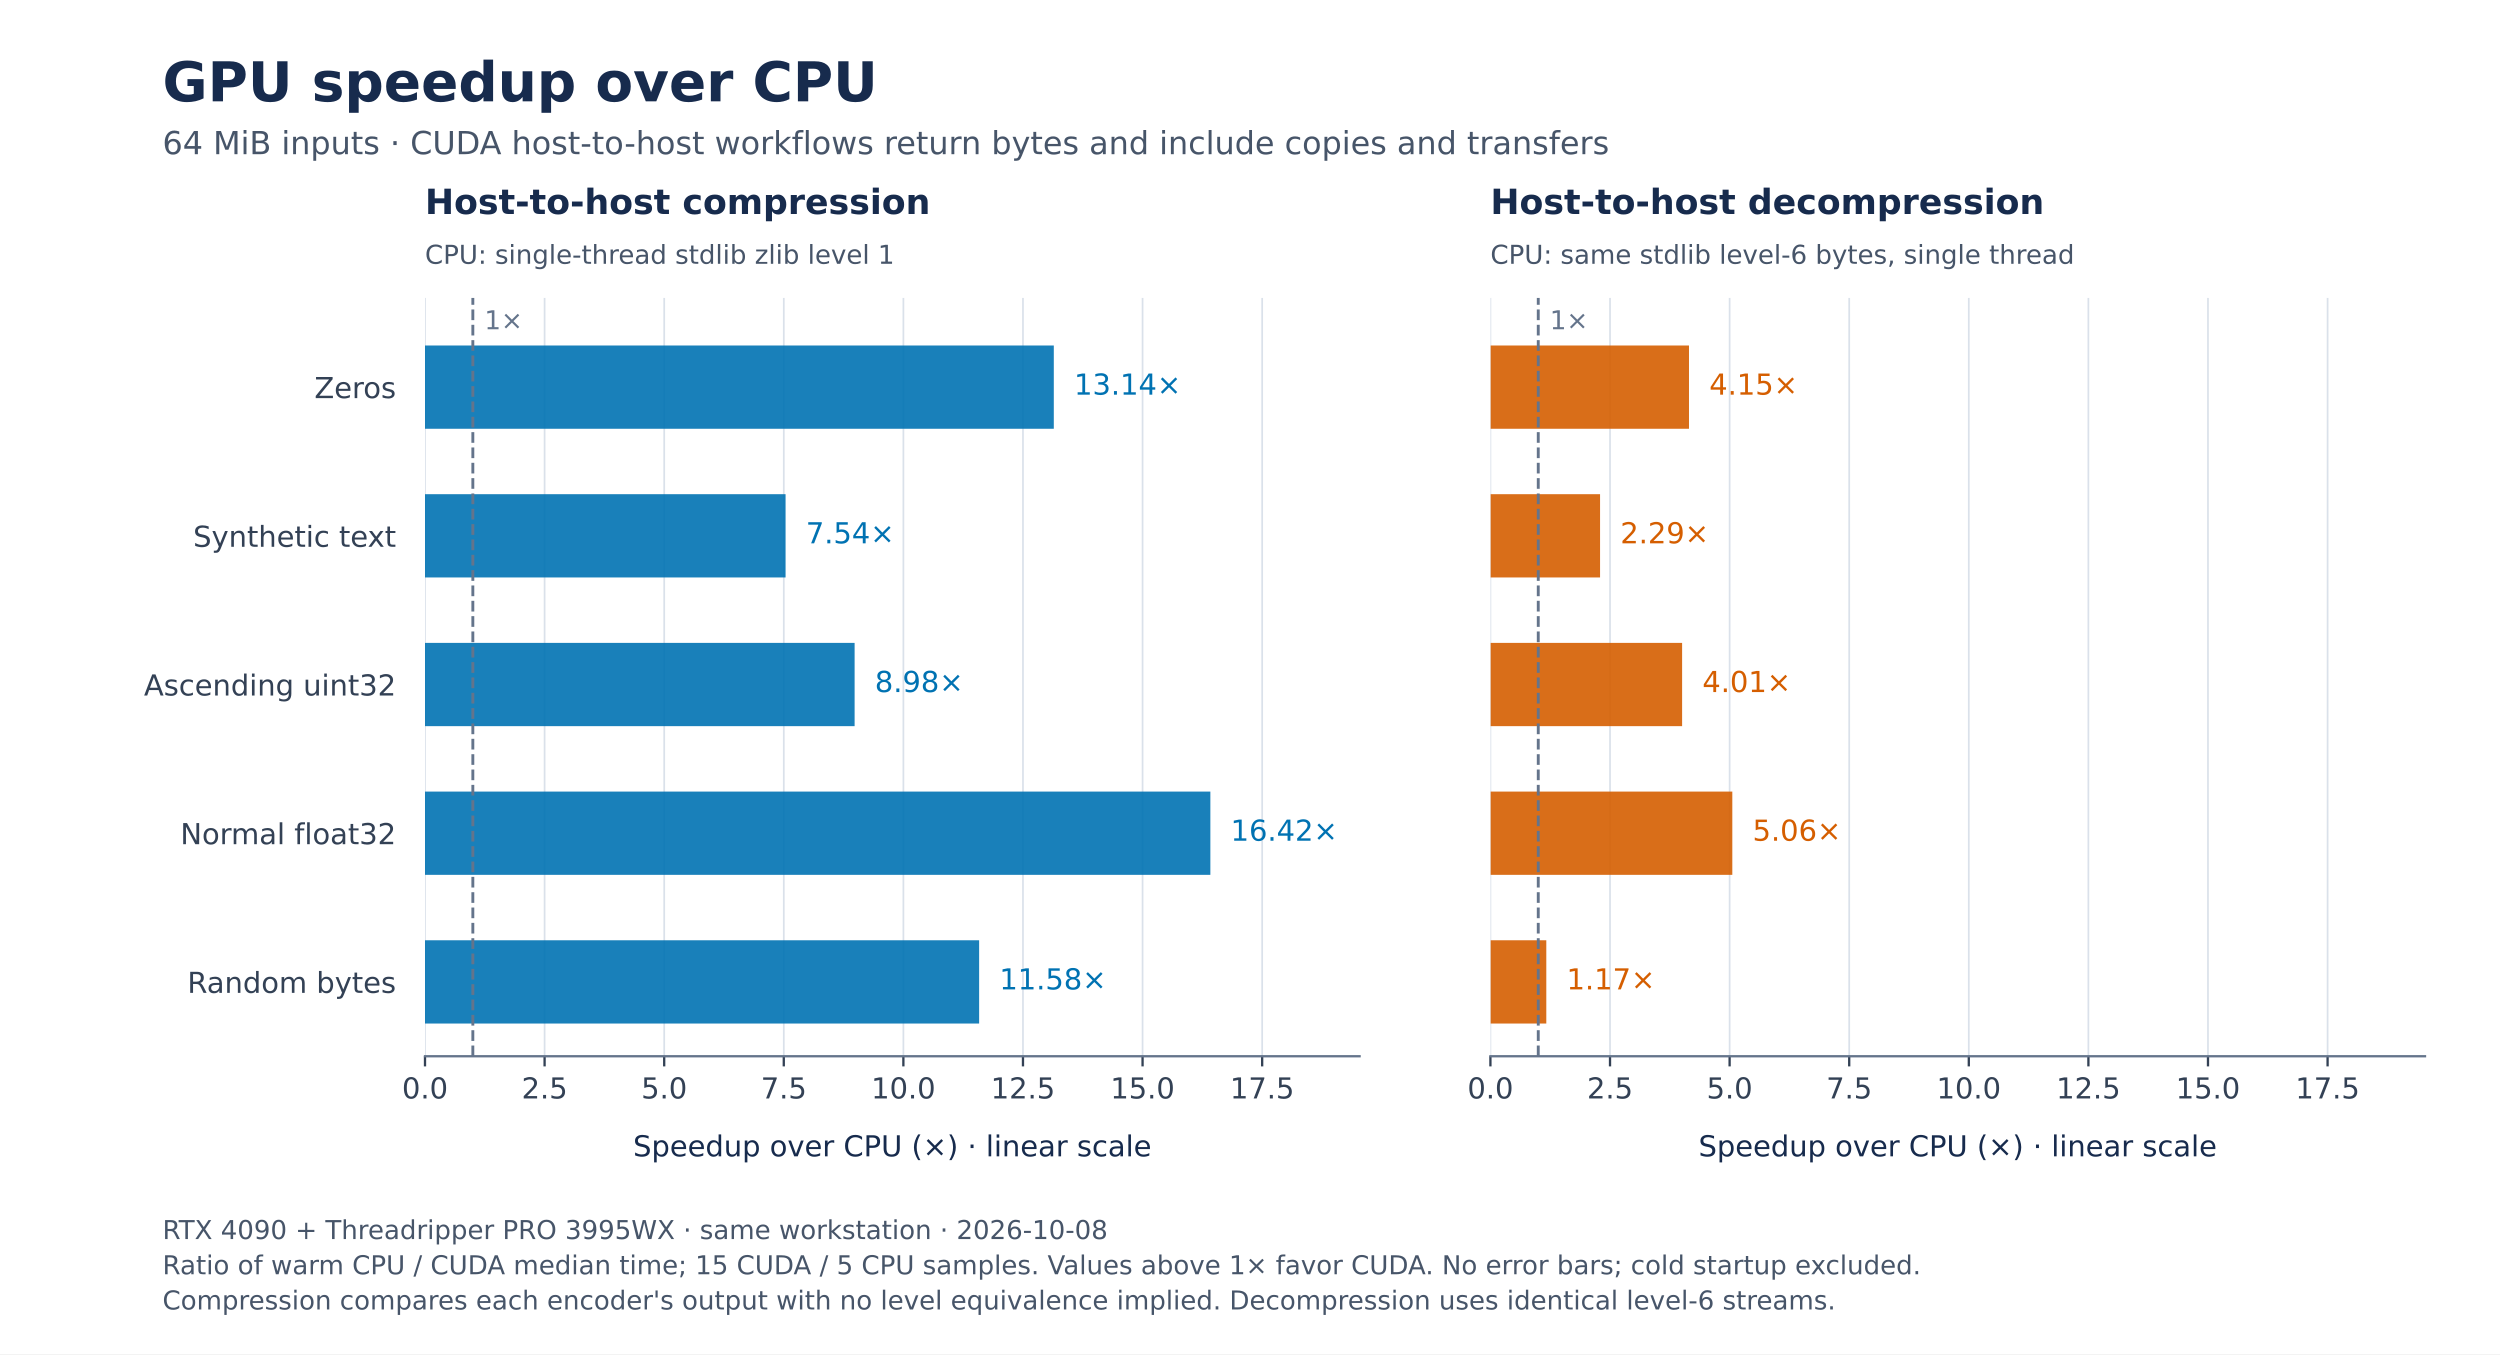
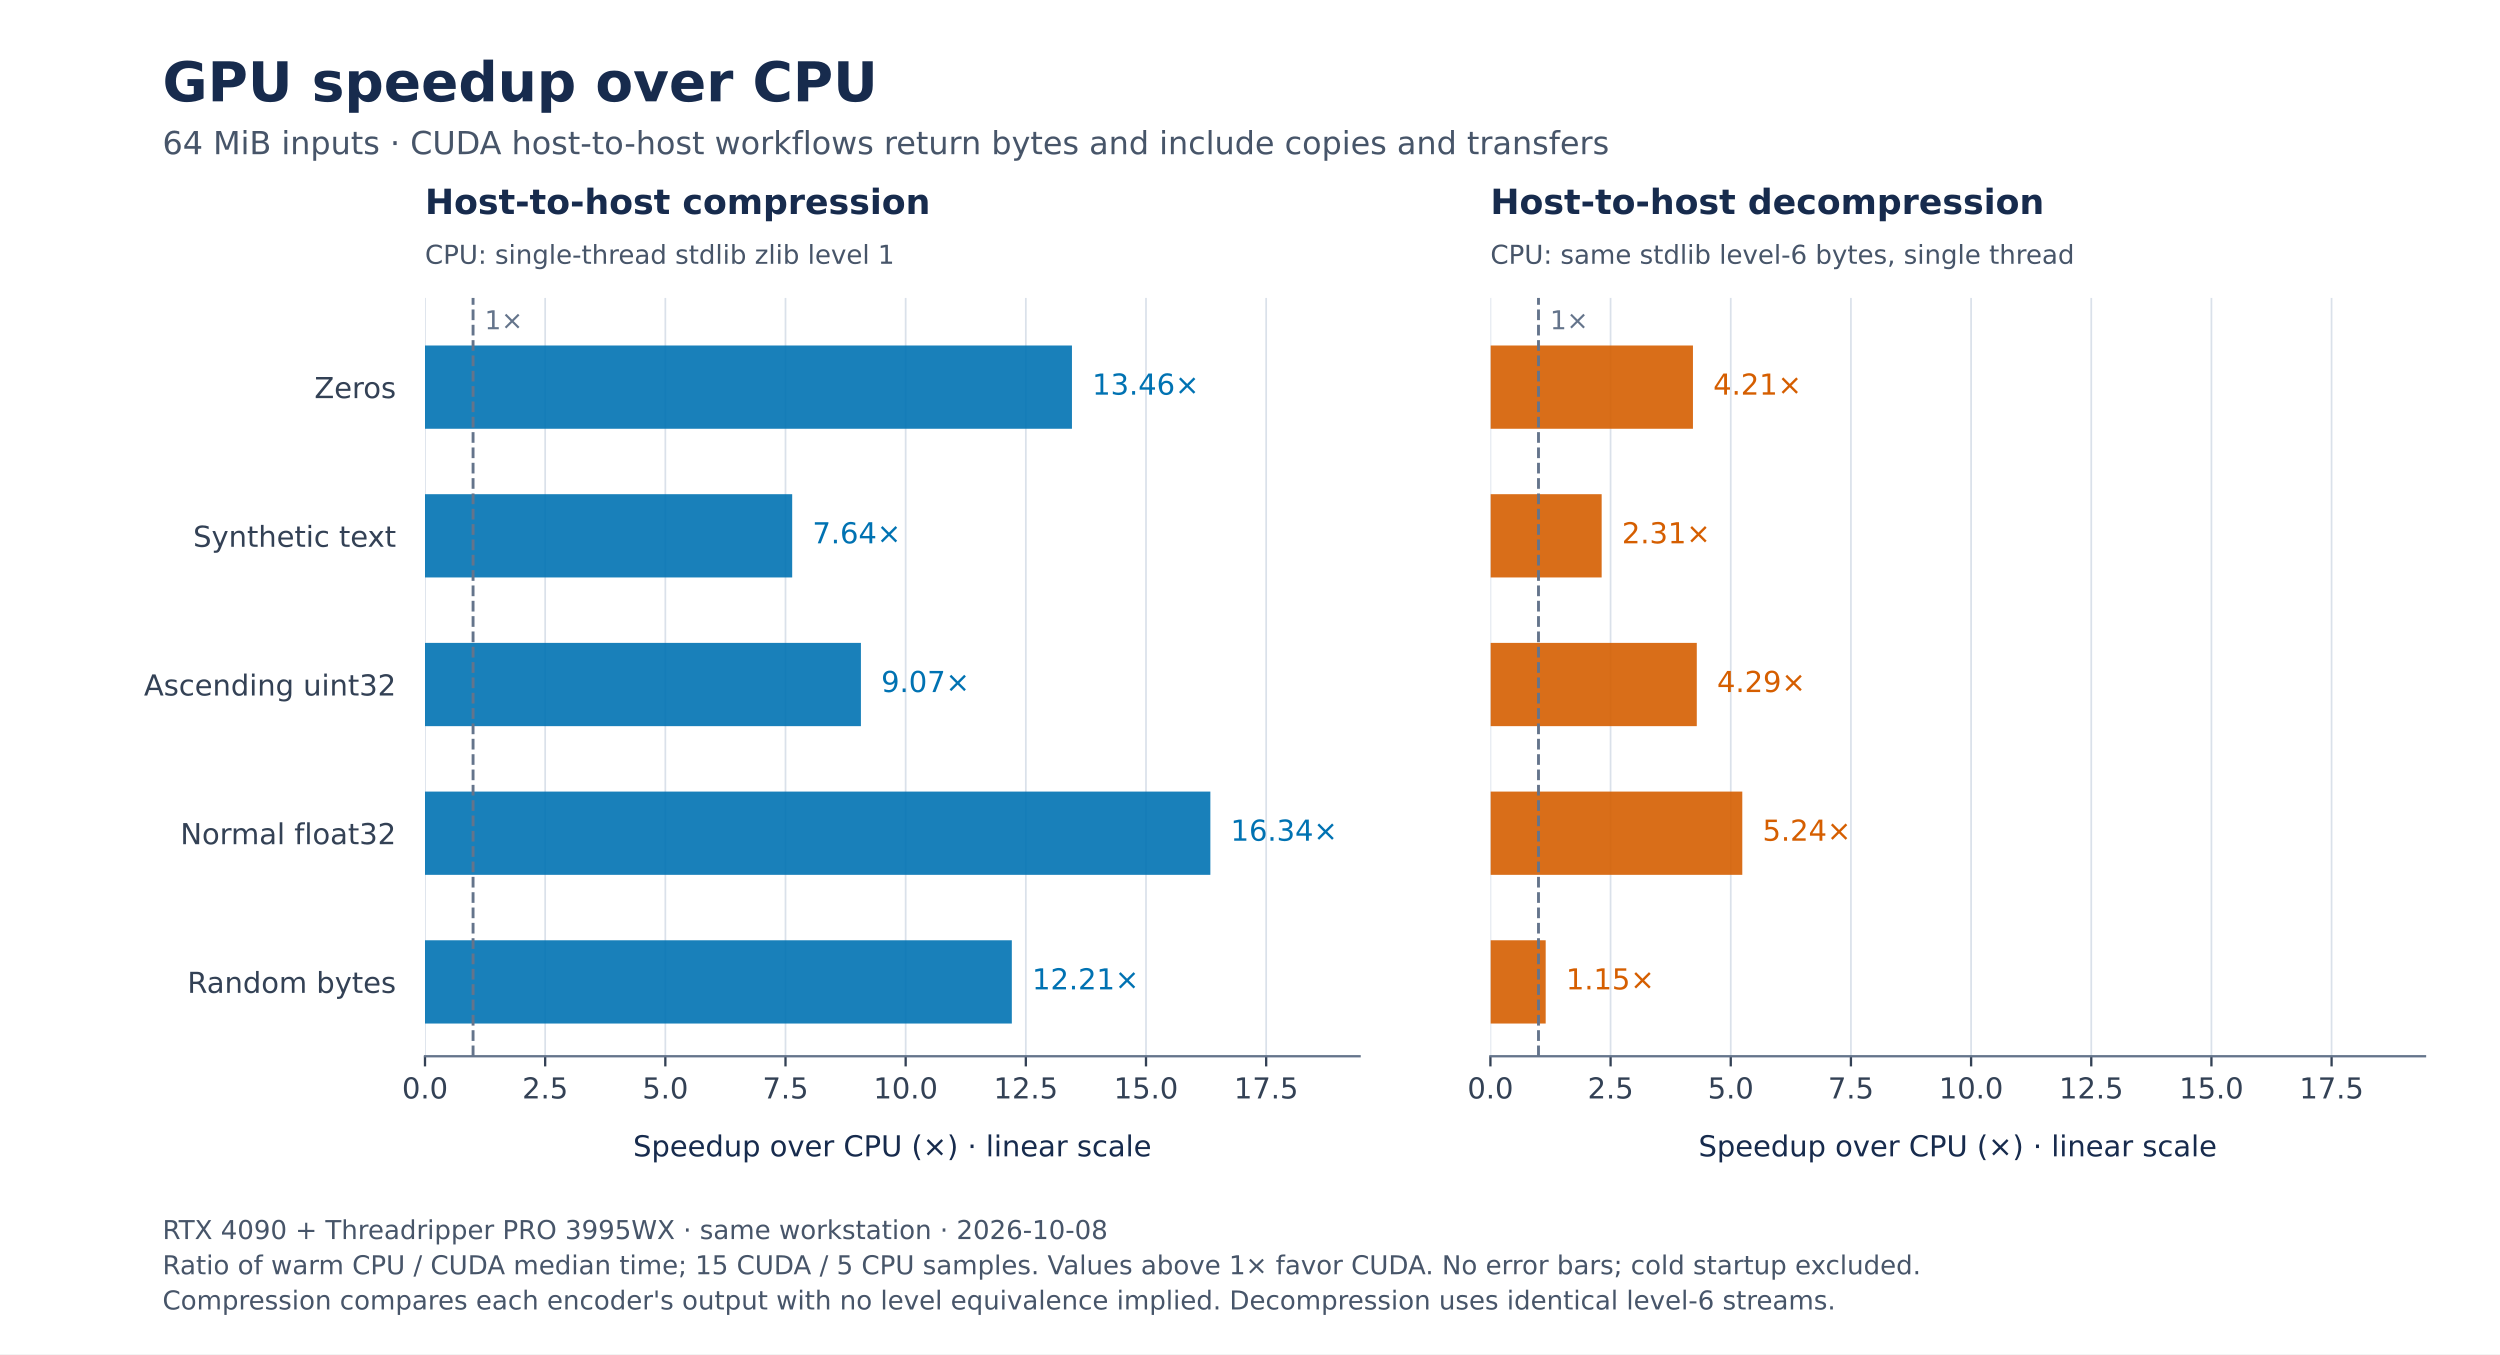
<svg xmlns="http://www.w3.org/2000/svg" xmlns:xlink="http://www.w3.org/1999/xlink" width="864pt" height="468pt" viewBox="0 0 864 468" version="1.1">
  <defs>
    <style type="text/css">*{stroke-linejoin: round; stroke-linecap: butt}</style>
  </defs>
  <g id="figure_1">
    <g id="patch_1">
      <path d="M 0 468 L 864 468 L 864 0 L 0 0 z " style="fill: #ffffff" />
    </g>
    <g id="axes_1">
      <g id="patch_2">
        <path d="M 146.88 365.04 L 469.871 365.04 L 469.871 102.96 L 146.88 102.96 z " style="fill: #ffffff" />
      </g>
      <g id="matplotlib.axis_1">
        <g id="xtick_1">
          <g id="line2d_1">
            <path d="M 146.88 365.04 L 146.88 102.96 " clip-path="url(#p2e2765085f)" style="fill: none; stroke: #cbd5e1; stroke-opacity: 0.7; stroke-width: 0.6; stroke-linecap: square" />
          </g>
          <g id="line2d_2">
            <defs>
              <path id="mdb11cd550d" d="M 0 0 L 0 3.5 " style="stroke: #334155; stroke-width: 0.8" />
            </defs>
            <g>
              <use xlink:href="#mdb11cd550d" x="146.88" y="365.04" style="fill: #334155; stroke: #334155; stroke-width: 0.8" />
            </g>
          </g>
          <g id="text_1">
            <text style="font-size: 10px; font-family: 'DejaVu Sans'; text-anchor: middle; fill: #334155" x="146.88" y="379.638" transform="rotate(-0 146.88 379.6377)">0.0</text>
          </g>
        </g>
        <g id="xtick_2">
          <g id="line2d_3">
-             <path d="M 188.212 365.04 L 188.212 102.96 " clip-path="url(#p2e2765085f)" style="fill: none; stroke: #cbd5e1; stroke-opacity: 0.7; stroke-width: 0.6; stroke-linecap: square" />
+             <path d="M 188.41 365.04 L 188.41 102.96 " clip-path="url(#p2e2765085f)" style="fill: none; stroke: #cbd5e1; stroke-opacity: 0.7; stroke-width: 0.6; stroke-linecap: square" />
          </g>
          <g id="line2d_4">
            <g>
-               <use xlink:href="#mdb11cd550d" x="188.212" y="365.04" style="fill: #334155; stroke: #334155; stroke-width: 0.8" />
+               <use xlink:href="#mdb11cd550d" x="188.41" y="365.04" style="fill: #334155; stroke: #334155; stroke-width: 0.8" />
            </g>
          </g>
          <g id="text_2">
-             <text style="font-size: 10px; font-family: 'DejaVu Sans'; text-anchor: middle; fill: #334155" x="188.212" y="379.638" transform="rotate(-0 188.2118 379.6377)">2.5</text>
+             <text style="font-size: 10px; font-family: 'DejaVu Sans'; text-anchor: middle; fill: #334155" x="188.41" y="379.638" transform="rotate(-0 188.4095 379.6377)">2.5</text>
          </g>
        </g>
        <g id="xtick_3">
          <g id="line2d_5">
-             <path d="M 229.544 365.04 L 229.544 102.96 " clip-path="url(#p2e2765085f)" style="fill: none; stroke: #cbd5e1; stroke-opacity: 0.7; stroke-width: 0.6; stroke-linecap: square" />
+             <path d="M 229.939 365.04 L 229.939 102.96 " clip-path="url(#p2e2765085f)" style="fill: none; stroke: #cbd5e1; stroke-opacity: 0.7; stroke-width: 0.6; stroke-linecap: square" />
          </g>
          <g id="line2d_6">
            <g>
-               <use xlink:href="#mdb11cd550d" x="229.544" y="365.04" style="fill: #334155; stroke: #334155; stroke-width: 0.8" />
+               <use xlink:href="#mdb11cd550d" x="229.939" y="365.04" style="fill: #334155; stroke: #334155; stroke-width: 0.8" />
            </g>
          </g>
          <g id="text_3">
-             <text style="font-size: 10px; font-family: 'DejaVu Sans'; text-anchor: middle; fill: #334155" x="229.544" y="379.638" transform="rotate(-0 229.5436 379.6377)">5.0</text>
+             <text style="font-size: 10px; font-family: 'DejaVu Sans'; text-anchor: middle; fill: #334155" x="229.939" y="379.638" transform="rotate(-0 229.9391 379.6377)">5.0</text>
          </g>
        </g>
        <g id="xtick_4">
          <g id="line2d_7">
-             <path d="M 270.875 365.04 L 270.875 102.96 " clip-path="url(#p2e2765085f)" style="fill: none; stroke: #cbd5e1; stroke-opacity: 0.7; stroke-width: 0.6; stroke-linecap: square" />
+             <path d="M 271.469 365.04 L 271.469 102.96 " clip-path="url(#p2e2765085f)" style="fill: none; stroke: #cbd5e1; stroke-opacity: 0.7; stroke-width: 0.6; stroke-linecap: square" />
          </g>
          <g id="line2d_8">
            <g>
-               <use xlink:href="#mdb11cd550d" x="270.875" y="365.04" style="fill: #334155; stroke: #334155; stroke-width: 0.8" />
+               <use xlink:href="#mdb11cd550d" x="271.469" y="365.04" style="fill: #334155; stroke: #334155; stroke-width: 0.8" />
            </g>
          </g>
          <g id="text_4">
-             <text style="font-size: 10px; font-family: 'DejaVu Sans'; text-anchor: middle; fill: #334155" x="270.875" y="379.638" transform="rotate(-0 270.8755 379.6377)">7.5</text>
+             <text style="font-size: 10px; font-family: 'DejaVu Sans'; text-anchor: middle; fill: #334155" x="271.469" y="379.638" transform="rotate(-0 271.4686 379.6377)">7.5</text>
          </g>
        </g>
        <g id="xtick_5">
          <g id="line2d_9">
-             <path d="M 312.207 365.04 L 312.207 102.96 " clip-path="url(#p2e2765085f)" style="fill: none; stroke: #cbd5e1; stroke-opacity: 0.7; stroke-width: 0.6; stroke-linecap: square" />
+             <path d="M 312.998 365.04 L 312.998 102.96 " clip-path="url(#p2e2765085f)" style="fill: none; stroke: #cbd5e1; stroke-opacity: 0.7; stroke-width: 0.6; stroke-linecap: square" />
          </g>
          <g id="line2d_10">
            <g>
-               <use xlink:href="#mdb11cd550d" x="312.207" y="365.04" style="fill: #334155; stroke: #334155; stroke-width: 0.8" />
+               <use xlink:href="#mdb11cd550d" x="312.998" y="365.04" style="fill: #334155; stroke: #334155; stroke-width: 0.8" />
            </g>
          </g>
          <g id="text_5">
-             <text style="font-size: 10px; font-family: 'DejaVu Sans'; text-anchor: middle; fill: #334155" x="312.207" y="379.638" transform="rotate(-0 312.2073 379.6377)">10.0</text>
+             <text style="font-size: 10px; font-family: 'DejaVu Sans'; text-anchor: middle; fill: #334155" x="312.998" y="379.638" transform="rotate(-0 312.9981 379.6377)">10.0</text>
          </g>
        </g>
        <g id="xtick_6">
          <g id="line2d_11">
-             <path d="M 353.539 365.04 L 353.539 102.96 " clip-path="url(#p2e2765085f)" style="fill: none; stroke: #cbd5e1; stroke-opacity: 0.7; stroke-width: 0.6; stroke-linecap: square" />
+             <path d="M 354.528 365.04 L 354.528 102.96 " clip-path="url(#p2e2765085f)" style="fill: none; stroke: #cbd5e1; stroke-opacity: 0.7; stroke-width: 0.6; stroke-linecap: square" />
          </g>
          <g id="line2d_12">
            <g>
-               <use xlink:href="#mdb11cd550d" x="353.539" y="365.04" style="fill: #334155; stroke: #334155; stroke-width: 0.8" />
+               <use xlink:href="#mdb11cd550d" x="354.528" y="365.04" style="fill: #334155; stroke: #334155; stroke-width: 0.8" />
            </g>
          </g>
          <g id="text_6">
-             <text style="font-size: 10px; font-family: 'DejaVu Sans'; text-anchor: middle; fill: #334155" x="353.539" y="379.638" transform="rotate(-0 353.5391 379.6377)">12.5</text>
+             <text style="font-size: 10px; font-family: 'DejaVu Sans'; text-anchor: middle; fill: #334155" x="354.528" y="379.638" transform="rotate(-0 354.5277 379.6377)">12.5</text>
          </g>
        </g>
        <g id="xtick_7">
          <g id="line2d_13">
-             <path d="M 394.871 365.04 L 394.871 102.96 " clip-path="url(#p2e2765085f)" style="fill: none; stroke: #cbd5e1; stroke-opacity: 0.7; stroke-width: 0.6; stroke-linecap: square" />
+             <path d="M 396.057 365.04 L 396.057 102.96 " clip-path="url(#p2e2765085f)" style="fill: none; stroke: #cbd5e1; stroke-opacity: 0.7; stroke-width: 0.6; stroke-linecap: square" />
          </g>
          <g id="line2d_14">
            <g>
-               <use xlink:href="#mdb11cd550d" x="394.871" y="365.04" style="fill: #334155; stroke: #334155; stroke-width: 0.8" />
+               <use xlink:href="#mdb11cd550d" x="396.057" y="365.04" style="fill: #334155; stroke: #334155; stroke-width: 0.8" />
            </g>
          </g>
          <g id="text_7">
-             <text style="font-size: 10px; font-family: 'DejaVu Sans'; text-anchor: middle; fill: #334155" x="394.871" y="379.638" transform="rotate(-0 394.8709 379.6377)">15.0</text>
+             <text style="font-size: 10px; font-family: 'DejaVu Sans'; text-anchor: middle; fill: #334155" x="396.057" y="379.638" transform="rotate(-0 396.0572 379.6377)">15.0</text>
          </g>
        </g>
        <g id="xtick_8">
          <g id="line2d_15">
-             <path d="M 436.203 365.04 L 436.203 102.96 " clip-path="url(#p2e2765085f)" style="fill: none; stroke: #cbd5e1; stroke-opacity: 0.7; stroke-width: 0.6; stroke-linecap: square" />
+             <path d="M 437.587 365.04 L 437.587 102.96 " clip-path="url(#p2e2765085f)" style="fill: none; stroke: #cbd5e1; stroke-opacity: 0.7; stroke-width: 0.6; stroke-linecap: square" />
          </g>
          <g id="line2d_16">
            <g>
-               <use xlink:href="#mdb11cd550d" x="436.203" y="365.04" style="fill: #334155; stroke: #334155; stroke-width: 0.8" />
+               <use xlink:href="#mdb11cd550d" x="437.587" y="365.04" style="fill: #334155; stroke: #334155; stroke-width: 0.8" />
            </g>
          </g>
          <g id="text_8">
-             <text style="font-size: 10px; font-family: 'DejaVu Sans'; text-anchor: middle; fill: #334155" x="436.203" y="379.638" transform="rotate(-0 436.2028 379.6377)">17.5</text>
+             <text style="font-size: 10px; font-family: 'DejaVu Sans'; text-anchor: middle; fill: #334155" x="437.587" y="379.638" transform="rotate(-0 437.5868 379.6377)">17.5</text>
          </g>
        </g>
        <g id="text_9">
          <text style="font-size: 10px; font-family: 'DejaVu Sans'; text-anchor: middle; fill: #172b4d" x="308.375" y="399.638" transform="rotate(-0 308.3753 399.6384)">Speedup over CPU (×) · linear scale</text>
        </g>
      </g>
      <g id="matplotlib.axis_2">
        <g id="ytick_1">
          <g id="line2d_17" />
          <g id="text_10">
            <text style="font-size: 10px; font-family: 'DejaVu Sans'; text-anchor: end; fill: #334155" x="136.88" y="137.592" transform="rotate(-0 136.88 137.5918)">Zeros</text>
          </g>
        </g>
        <g id="ytick_2">
          <g id="line2d_18" />
          <g id="text_11">
            <text style="font-size: 10px; font-family: 'DejaVu Sans'; text-anchor: end; fill: #334155" x="136.88" y="188.98" transform="rotate(-0 136.88 188.9804)">Synthetic text</text>
          </g>
        </g>
        <g id="ytick_3">
          <g id="line2d_19" />
          <g id="text_12">
            <text style="font-size: 10px; font-family: 'DejaVu Sans'; text-anchor: end; fill: #334155" x="136.88" y="240.369" transform="rotate(-0 136.88 240.3686)">Ascending uint32</text>
          </g>
        </g>
        <g id="ytick_4">
          <g id="line2d_20" />
          <g id="text_13">
            <text style="font-size: 10px; font-family: 'DejaVu Sans'; text-anchor: end; fill: #334155" x="136.88" y="291.757" transform="rotate(-0 136.88 291.7569)">Normal float32</text>
          </g>
        </g>
        <g id="ytick_5">
          <g id="line2d_21" />
          <g id="text_14">
            <text style="font-size: 10px; font-family: 'DejaVu Sans'; text-anchor: end; fill: #334155" x="136.88" y="343.145" transform="rotate(-0 136.88 343.1451)">Random bytes</text>
          </g>
        </g>
      </g>
      <g id="patch_3">
        <path d="M 146.88 365.04 L 469.871 365.04 " style="fill: none; stroke: #64748b; stroke-width: 0.8; stroke-linejoin: miter; stroke-linecap: square" />
      </g>
      <g id="text_15">
        <text style="font-size: 9px; font-family: 'DejaVu Sans'; text-anchor: start; fill: #475569" x="146.88" y="91.166" transform="rotate(-0 146.88 91.1664)">CPU: single-thread stdlib zlib level 1</text>
      </g>
      <g id="patch_4">
-         <path d="M 146.88 119.404 L 364.194 119.404 L 364.194 148.182 L 146.88 148.182 z " clip-path="url(#p2e2765085f)" style="fill: #0072b2; opacity: 0.9" />
+         <path d="M 146.88 119.404 L 370.467 119.404 L 370.467 148.182 L 146.88 148.182 z " clip-path="url(#p2e2765085f)" style="fill: #0072b2; opacity: 0.9" />
      </g>
      <g id="patch_5">
-         <path d="M 146.88 170.792 L 271.496 170.792 L 271.496 199.57 L 146.88 199.57 z " clip-path="url(#p2e2765085f)" style="fill: #0072b2; opacity: 0.9" />
+         <path d="M 146.88 170.792 L 273.781 170.792 L 273.781 199.57 L 146.88 199.57 z " clip-path="url(#p2e2765085f)" style="fill: #0072b2; opacity: 0.9" />
      </g>
      <g id="patch_6">
-         <path d="M 146.88 222.181 L 295.351 222.181 L 295.351 250.958 L 146.88 250.958 z " clip-path="url(#p2e2765085f)" style="fill: #0072b2; opacity: 0.9" />
+         <path d="M 146.88 222.181 L 297.533 222.181 L 297.533 250.958 L 146.88 250.958 z " clip-path="url(#p2e2765085f)" style="fill: #0072b2; opacity: 0.9" />
      </g>
      <g id="patch_7">
        <path d="M 146.88 273.569 L 418.301 273.569 L 418.301 302.346 L 146.88 302.346 z " clip-path="url(#p2e2765085f)" style="fill: #0072b2; opacity: 0.9" />
      </g>
      <g id="patch_8">
-         <path d="M 146.88 324.957 L 338.388 324.957 L 338.388 353.735 L 146.88 353.735 z " clip-path="url(#p2e2765085f)" style="fill: #0072b2; opacity: 0.9" />
+         <path d="M 146.88 324.957 L 349.688 324.957 L 349.688 353.735 L 146.88 353.735 z " clip-path="url(#p2e2765085f)" style="fill: #0072b2; opacity: 0.9" />
      </g>
      <g id="text_16">
-         <text style="font-size: 9px; font-family: 'DejaVu Sans'; text-anchor: start; fill: #64748b" x="167.413" y="113.798" transform="rotate(-0 167.4127 113.7979)">1×</text>
+         <text style="font-size: 9px; font-family: 'DejaVu Sans'; text-anchor: start; fill: #64748b" x="167.492" y="113.798" transform="rotate(-0 167.4918 113.7979)">1×</text>
      </g>
      <g id="text_17">
-         <text style="font-size: 10px; font-family: 'DejaVu Sans'; text-anchor: start; fill: #0072b2" x="371.194" y="136.391" transform="rotate(-0 371.1942 136.3906)">13.14×</text>
+         <text style="font-size: 10px; font-family: 'DejaVu Sans'; text-anchor: start; fill: #0072b2" x="377.467" y="136.391" transform="rotate(-0 377.4665 136.3906)">13.46×</text>
      </g>
      <g id="text_18">
-         <text style="font-size: 10px; font-family: 'DejaVu Sans'; text-anchor: start; fill: #0072b2" x="278.496" y="187.779" transform="rotate(-0 278.4964 187.7788)">7.54×</text>
+         <text style="font-size: 10px; font-family: 'DejaVu Sans'; text-anchor: start; fill: #0072b2" x="280.781" y="187.779" transform="rotate(-0 280.7812 187.7788)">7.64×</text>
      </g>
      <g id="text_19">
-         <text style="font-size: 10px; font-family: 'DejaVu Sans'; text-anchor: start; fill: #0072b2" x="302.351" y="239.167" transform="rotate(-0 302.3505 239.1671)">8.98×</text>
+         <text style="font-size: 10px; font-family: 'DejaVu Sans'; text-anchor: start; fill: #0072b2" x="304.533" y="239.167" transform="rotate(-0 304.5326 239.1671)">9.07×</text>
      </g>
      <g id="text_20">
-         <text style="font-size: 10px; font-family: 'DejaVu Sans'; text-anchor: start; fill: #0072b2" x="425.301" y="290.555" transform="rotate(-0 425.3007 290.5553)">16.42×</text>
+         <text style="font-size: 10px; font-family: 'DejaVu Sans'; text-anchor: start; fill: #0072b2" x="425.301" y="290.555" transform="rotate(-0 425.3007 290.5553)">16.34×</text>
      </g>
      <g id="text_21">
-         <text style="font-size: 10px; font-family: 'DejaVu Sans'; text-anchor: start; fill: #0072b2" x="345.388" y="341.944" transform="rotate(-0 345.3879 341.9435)">11.58×</text>
+         <text style="font-size: 10px; font-family: 'DejaVu Sans'; text-anchor: start; fill: #0072b2" x="356.688" y="341.944" transform="rotate(-0 356.6877 341.9435)">12.21×</text>
      </g>
      <g id="text_22">
        <text style="font-weight: 700; font-size: 12px; font-family: 'DejaVu Sans'; text-anchor: start; fill: #172b4d" x="146.88" y="73.96" transform="rotate(-0 146.88 73.96)">Host-to-host compression</text>
      </g>
      <g id="line2d_22">
-         <path d="M 163.413 365.04 L 163.413 102.96 " clip-path="url(#p2e2765085f)" style="fill: none; stroke-dasharray: 3.7,1.6; stroke-dashoffset: 0; stroke: #64748b" />
+         <path d="M 163.492 365.04 L 163.492 102.96 " clip-path="url(#p2e2765085f)" style="fill: none; stroke-dasharray: 3.7,1.6; stroke-dashoffset: 0; stroke: #64748b" />
      </g>
    </g>
    <g id="axes_2">
      <g id="patch_9">
        <path d="M 515.089 365.04 L 838.08 365.04 L 838.08 102.96 L 515.089 102.96 z " style="fill: #ffffff" />
      </g>
      <g id="matplotlib.axis_3">
        <g id="xtick_9">
          <g id="line2d_23">
            <path d="M 515.089 365.04 L 515.089 102.96 " clip-path="url(#p1212533835)" style="fill: none; stroke: #cbd5e1; stroke-opacity: 0.7; stroke-width: 0.6; stroke-linecap: square" />
          </g>
          <g id="line2d_24">
            <g>
              <use xlink:href="#mdb11cd550d" x="515.089" y="365.04" style="fill: #334155; stroke: #334155; stroke-width: 0.8" />
            </g>
          </g>
          <g id="text_23">
            <text style="font-size: 10px; font-family: 'DejaVu Sans'; text-anchor: middle; fill: #334155" x="515.089" y="379.638" transform="rotate(-0 515.0893 379.6377)">0.0</text>
          </g>
        </g>
        <g id="xtick_10">
          <g id="line2d_25">
-             <path d="M 556.421 365.04 L 556.421 102.96 " clip-path="url(#p1212533835)" style="fill: none; stroke: #cbd5e1; stroke-opacity: 0.7; stroke-width: 0.6; stroke-linecap: square" />
+             <path d="M 556.619 365.04 L 556.619 102.96 " clip-path="url(#p1212533835)" style="fill: none; stroke: #cbd5e1; stroke-opacity: 0.7; stroke-width: 0.6; stroke-linecap: square" />
          </g>
          <g id="line2d_26">
            <g>
-               <use xlink:href="#mdb11cd550d" x="556.421" y="365.04" style="fill: #334155; stroke: #334155; stroke-width: 0.8" />
+               <use xlink:href="#mdb11cd550d" x="556.619" y="365.04" style="fill: #334155; stroke: #334155; stroke-width: 0.8" />
            </g>
          </g>
          <g id="text_24">
-             <text style="font-size: 10px; font-family: 'DejaVu Sans'; text-anchor: middle; fill: #334155" x="556.421" y="379.638" transform="rotate(-0 556.4212 379.6377)">2.5</text>
+             <text style="font-size: 10px; font-family: 'DejaVu Sans'; text-anchor: middle; fill: #334155" x="556.619" y="379.638" transform="rotate(-0 556.6189 379.6377)">2.5</text>
          </g>
        </g>
        <g id="xtick_11">
          <g id="line2d_27">
-             <path d="M 597.753 365.04 L 597.753 102.96 " clip-path="url(#p1212533835)" style="fill: none; stroke: #cbd5e1; stroke-opacity: 0.7; stroke-width: 0.6; stroke-linecap: square" />
+             <path d="M 598.148 365.04 L 598.148 102.96 " clip-path="url(#p1212533835)" style="fill: none; stroke: #cbd5e1; stroke-opacity: 0.7; stroke-width: 0.6; stroke-linecap: square" />
          </g>
          <g id="line2d_28">
            <g>
-               <use xlink:href="#mdb11cd550d" x="597.753" y="365.04" style="fill: #334155; stroke: #334155; stroke-width: 0.8" />
+               <use xlink:href="#mdb11cd550d" x="598.148" y="365.04" style="fill: #334155; stroke: #334155; stroke-width: 0.8" />
            </g>
          </g>
          <g id="text_25">
-             <text style="font-size: 10px; font-family: 'DejaVu Sans'; text-anchor: middle; fill: #334155" x="597.753" y="379.638" transform="rotate(-0 597.753 379.6377)">5.0</text>
+             <text style="font-size: 10px; font-family: 'DejaVu Sans'; text-anchor: middle; fill: #334155" x="598.148" y="379.638" transform="rotate(-0 598.1484 379.6377)">5.0</text>
          </g>
        </g>
        <g id="xtick_12">
          <g id="line2d_29">
-             <path d="M 639.085 365.04 L 639.085 102.96 " clip-path="url(#p1212533835)" style="fill: none; stroke: #cbd5e1; stroke-opacity: 0.7; stroke-width: 0.6; stroke-linecap: square" />
+             <path d="M 639.678 365.04 L 639.678 102.96 " clip-path="url(#p1212533835)" style="fill: none; stroke: #cbd5e1; stroke-opacity: 0.7; stroke-width: 0.6; stroke-linecap: square" />
          </g>
          <g id="line2d_30">
            <g>
-               <use xlink:href="#mdb11cd550d" x="639.085" y="365.04" style="fill: #334155; stroke: #334155; stroke-width: 0.8" />
+               <use xlink:href="#mdb11cd550d" x="639.678" y="365.04" style="fill: #334155; stroke: #334155; stroke-width: 0.8" />
            </g>
          </g>
          <g id="text_26">
-             <text style="font-size: 10px; font-family: 'DejaVu Sans'; text-anchor: middle; fill: #334155" x="639.085" y="379.638" transform="rotate(-0 639.0848 379.6377)">7.5</text>
+             <text style="font-size: 10px; font-family: 'DejaVu Sans'; text-anchor: middle; fill: #334155" x="639.678" y="379.638" transform="rotate(-0 639.678 379.6377)">7.5</text>
          </g>
        </g>
        <g id="xtick_13">
          <g id="line2d_31">
-             <path d="M 680.417 365.04 L 680.417 102.96 " clip-path="url(#p1212533835)" style="fill: none; stroke: #cbd5e1; stroke-opacity: 0.7; stroke-width: 0.6; stroke-linecap: square" />
+             <path d="M 681.207 365.04 L 681.207 102.96 " clip-path="url(#p1212533835)" style="fill: none; stroke: #cbd5e1; stroke-opacity: 0.7; stroke-width: 0.6; stroke-linecap: square" />
          </g>
          <g id="line2d_32">
            <g>
-               <use xlink:href="#mdb11cd550d" x="680.417" y="365.04" style="fill: #334155; stroke: #334155; stroke-width: 0.8" />
+               <use xlink:href="#mdb11cd550d" x="681.207" y="365.04" style="fill: #334155; stroke: #334155; stroke-width: 0.8" />
            </g>
          </g>
          <g id="text_27">
-             <text style="font-size: 10px; font-family: 'DejaVu Sans'; text-anchor: middle; fill: #334155" x="680.417" y="379.638" transform="rotate(-0 680.4166 379.6377)">10.0</text>
+             <text style="font-size: 10px; font-family: 'DejaVu Sans'; text-anchor: middle; fill: #334155" x="681.207" y="379.638" transform="rotate(-0 681.2075 379.6377)">10.0</text>
          </g>
        </g>
        <g id="xtick_14">
          <g id="line2d_33">
-             <path d="M 721.748 365.04 L 721.748 102.96 " clip-path="url(#p1212533835)" style="fill: none; stroke: #cbd5e1; stroke-opacity: 0.7; stroke-width: 0.6; stroke-linecap: square" />
+             <path d="M 722.737 365.04 L 722.737 102.96 " clip-path="url(#p1212533835)" style="fill: none; stroke: #cbd5e1; stroke-opacity: 0.7; stroke-width: 0.6; stroke-linecap: square" />
          </g>
          <g id="line2d_34">
            <g>
-               <use xlink:href="#mdb11cd550d" x="721.748" y="365.04" style="fill: #334155; stroke: #334155; stroke-width: 0.8" />
+               <use xlink:href="#mdb11cd550d" x="722.737" y="365.04" style="fill: #334155; stroke: #334155; stroke-width: 0.8" />
            </g>
          </g>
          <g id="text_28">
-             <text style="font-size: 10px; font-family: 'DejaVu Sans'; text-anchor: middle; fill: #334155" x="721.748" y="379.638" transform="rotate(-0 721.7485 379.6377)">12.5</text>
+             <text style="font-size: 10px; font-family: 'DejaVu Sans'; text-anchor: middle; fill: #334155" x="722.737" y="379.638" transform="rotate(-0 722.737 379.6377)">12.5</text>
          </g>
        </g>
        <g id="xtick_15">
          <g id="line2d_35">
-             <path d="M 763.08 365.04 L 763.08 102.96 " clip-path="url(#p1212533835)" style="fill: none; stroke: #cbd5e1; stroke-opacity: 0.7; stroke-width: 0.6; stroke-linecap: square" />
+             <path d="M 764.267 365.04 L 764.267 102.96 " clip-path="url(#p1212533835)" style="fill: none; stroke: #cbd5e1; stroke-opacity: 0.7; stroke-width: 0.6; stroke-linecap: square" />
          </g>
          <g id="line2d_36">
            <g>
-               <use xlink:href="#mdb11cd550d" x="763.08" y="365.04" style="fill: #334155; stroke: #334155; stroke-width: 0.8" />
+               <use xlink:href="#mdb11cd550d" x="764.267" y="365.04" style="fill: #334155; stroke: #334155; stroke-width: 0.8" />
            </g>
          </g>
          <g id="text_29">
-             <text style="font-size: 10px; font-family: 'DejaVu Sans'; text-anchor: middle; fill: #334155" x="763.08" y="379.638" transform="rotate(-0 763.0803 379.6377)">15.0</text>
+             <text style="font-size: 10px; font-family: 'DejaVu Sans'; text-anchor: middle; fill: #334155" x="764.267" y="379.638" transform="rotate(-0 764.2666 379.6377)">15.0</text>
          </g>
        </g>
        <g id="xtick_16">
          <g id="line2d_37">
-             <path d="M 804.412 365.04 L 804.412 102.96 " clip-path="url(#p1212533835)" style="fill: none; stroke: #cbd5e1; stroke-opacity: 0.7; stroke-width: 0.6; stroke-linecap: square" />
+             <path d="M 805.796 365.04 L 805.796 102.96 " clip-path="url(#p1212533835)" style="fill: none; stroke: #cbd5e1; stroke-opacity: 0.7; stroke-width: 0.6; stroke-linecap: square" />
          </g>
          <g id="line2d_38">
            <g>
-               <use xlink:href="#mdb11cd550d" x="804.412" y="365.04" style="fill: #334155; stroke: #334155; stroke-width: 0.8" />
+               <use xlink:href="#mdb11cd550d" x="805.796" y="365.04" style="fill: #334155; stroke: #334155; stroke-width: 0.8" />
            </g>
          </g>
          <g id="text_30">
-             <text style="font-size: 10px; font-family: 'DejaVu Sans'; text-anchor: middle; fill: #334155" x="804.412" y="379.638" transform="rotate(-0 804.4121 379.6377)">17.5</text>
+             <text style="font-size: 10px; font-family: 'DejaVu Sans'; text-anchor: middle; fill: #334155" x="805.796" y="379.638" transform="rotate(-0 805.7961 379.6377)">17.5</text>
          </g>
        </g>
        <g id="text_31">
          <text style="font-size: 10px; font-family: 'DejaVu Sans'; text-anchor: middle; fill: #172b4d" x="676.585" y="399.638" transform="rotate(-0 676.5847 399.6384)">Speedup over CPU (×) · linear scale</text>
        </g>
      </g>
      <g id="matplotlib.axis_4">
        <g id="ytick_6">
          <g id="line2d_39" />
        </g>
        <g id="ytick_7">
          <g id="line2d_40" />
        </g>
        <g id="ytick_8">
          <g id="line2d_41" />
        </g>
        <g id="ytick_9">
          <g id="line2d_42" />
        </g>
        <g id="ytick_10">
          <g id="line2d_43" />
        </g>
      </g>
      <g id="patch_10">
        <path d="M 515.089 365.04 L 838.08 365.04 " style="fill: none; stroke: #64748b; stroke-width: 0.8; stroke-linejoin: miter; stroke-linecap: square" />
      </g>
      <g id="text_32">
        <text style="font-size: 9px; font-family: 'DejaVu Sans'; text-anchor: start; fill: #475569" x="515.089" y="91.166" transform="rotate(-0 515.0893 91.1664)">CPU: same stdlib level-6 bytes, single thread</text>
      </g>
      <g id="patch_11">
-         <path d="M 515.089 119.404 L 583.716 119.404 L 583.716 148.182 L 515.089 148.182 z " clip-path="url(#p1212533835)" style="fill: #d55e00; opacity: 0.9" />
+         <path d="M 515.089 119.404 L 585.084 119.404 L 585.084 148.182 L 515.089 148.182 z " clip-path="url(#p1212533835)" style="fill: #d55e00; opacity: 0.9" />
      </g>
      <g id="patch_12">
-         <path d="M 515.089 170.792 L 552.981 170.792 L 552.981 199.57 L 515.089 199.57 z " clip-path="url(#p1212533835)" style="fill: #d55e00; opacity: 0.9" />
+         <path d="M 515.089 170.792 L 553.533 170.792 L 553.533 199.57 L 515.089 199.57 z " clip-path="url(#p1212533835)" style="fill: #d55e00; opacity: 0.9" />
      </g>
      <g id="patch_13">
-         <path d="M 515.089 222.181 L 581.337 222.181 L 581.337 250.958 L 515.089 250.958 z " clip-path="url(#p1212533835)" style="fill: #d55e00; opacity: 0.9" />
+         <path d="M 515.089 222.181 L 586.41 222.181 L 586.41 250.958 L 515.089 250.958 z " clip-path="url(#p1212533835)" style="fill: #d55e00; opacity: 0.9" />
      </g>
      <g id="patch_14">
-         <path d="M 515.089 273.569 L 598.689 273.569 L 598.689 302.346 L 515.089 302.346 z " clip-path="url(#p1212533835)" style="fill: #d55e00; opacity: 0.9" />
+         <path d="M 515.089 273.569 L 602.137 273.569 L 602.137 302.346 L 515.089 302.346 z " clip-path="url(#p1212533835)" style="fill: #d55e00; opacity: 0.9" />
      </g>
      <g id="patch_15">
-         <path d="M 515.089 324.957 L 534.403 324.957 L 534.403 353.735 L 515.089 353.735 z " clip-path="url(#p1212533835)" style="fill: #d55e00; opacity: 0.9" />
+         <path d="M 515.089 324.957 L 534.189 324.957 L 534.189 353.735 L 515.089 353.735 z " clip-path="url(#p1212533835)" style="fill: #d55e00; opacity: 0.9" />
      </g>
      <g id="text_33">
-         <text style="font-size: 9px; font-family: 'DejaVu Sans'; text-anchor: start; fill: #64748b" x="535.622" y="113.798" transform="rotate(-0 535.6221 113.7979)">1×</text>
+         <text style="font-size: 9px; font-family: 'DejaVu Sans'; text-anchor: start; fill: #64748b" x="535.701" y="113.798" transform="rotate(-0 535.7012 113.7979)">1×</text>
      </g>
      <g id="text_34">
-         <text style="font-size: 10px; font-family: 'DejaVu Sans'; text-anchor: start; fill: #d55e00" x="590.716" y="136.391" transform="rotate(-0 590.7158 136.3906)">4.15×</text>
+         <text style="font-size: 10px; font-family: 'DejaVu Sans'; text-anchor: start; fill: #d55e00" x="592.084" y="136.391" transform="rotate(-0 592.0844 136.3906)">4.21×</text>
      </g>
      <g id="text_35">
-         <text style="font-size: 10px; font-family: 'DejaVu Sans'; text-anchor: start; fill: #d55e00" x="559.981" y="187.779" transform="rotate(-0 559.9815 187.7788)">2.29×</text>
+         <text style="font-size: 10px; font-family: 'DejaVu Sans'; text-anchor: start; fill: #d55e00" x="560.533" y="187.779" transform="rotate(-0 560.5329 187.7788)">2.31×</text>
      </g>
      <g id="text_36">
-         <text style="font-size: 10px; font-family: 'DejaVu Sans'; text-anchor: start; fill: #d55e00" x="588.337" y="239.167" transform="rotate(-0 588.3371 239.1671)">4.01×</text>
+         <text style="font-size: 10px; font-family: 'DejaVu Sans'; text-anchor: start; fill: #d55e00" x="593.41" y="239.167" transform="rotate(-0 593.4098 239.1671)">4.29×</text>
      </g>
      <g id="text_37">
-         <text style="font-size: 10px; font-family: 'DejaVu Sans'; text-anchor: start; fill: #d55e00" x="605.689" y="290.555" transform="rotate(-0 605.6888 290.5553)">5.06×</text>
+         <text style="font-size: 10px; font-family: 'DejaVu Sans'; text-anchor: start; fill: #d55e00" x="609.137" y="290.555" transform="rotate(-0 609.1375 290.5553)">5.24×</text>
      </g>
      <g id="text_38">
-         <text style="font-size: 10px; font-family: 'DejaVu Sans'; text-anchor: start; fill: #d55e00" x="541.403" y="341.944" transform="rotate(-0 541.4031 341.9435)">1.17×</text>
+         <text style="font-size: 10px; font-family: 'DejaVu Sans'; text-anchor: start; fill: #d55e00" x="541.189" y="341.944" transform="rotate(-0 541.1891 341.9435)">1.15×</text>
      </g>
      <g id="text_39">
        <text style="font-weight: 700; font-size: 12px; font-family: 'DejaVu Sans'; text-anchor: start; fill: #172b4d" x="515.089" y="73.96" transform="rotate(-0 515.0893 73.96)">Host-to-host decompression</text>
      </g>
      <g id="line2d_44">
-         <path d="M 531.622 365.04 L 531.622 102.96 " clip-path="url(#p1212533835)" style="fill: none; stroke-dasharray: 3.7,1.6; stroke-dashoffset: 0; stroke: #64748b" />
+         <path d="M 531.701 365.04 L 531.701 102.96 " clip-path="url(#p1212533835)" style="fill: none; stroke-dasharray: 3.7,1.6; stroke-dashoffset: 0; stroke: #64748b" />
      </g>
    </g>
    <g id="text_40">
      <text style="font-weight: 700; font-size: 19px; font-family: 'DejaVu Sans'; text-anchor: start; fill: #172b4d" x="56.16" y="35.029" transform="rotate(-0 56.16 35.02903)">GPU speedup over CPU</text>
    </g>
    <g id="text_41">
      <text style="font-size: 11px; font-family: 'DejaVu Sans'; text-anchor: start; fill: #475569" x="56.16" y="53.286" transform="rotate(-0 56.16 53.28628)">64 MiB inputs · CUDA host-to-host workflows return bytes and include copies and transfers</text>
    </g>
    <g id="text_42">
      <text style="font-size: 9px; font-family: 'DejaVu Sans'; text-anchor: start; fill: #475569" x="56.16" y="428.22" transform="rotate(-0 56.16 428.22)">RTX 4090 + Threadripper PRO 3995WX · same workstation · 2026-10-08</text>
    </g>
    <g id="text_43">
      <text style="font-size: 9px; font-family: 'DejaVu Sans'; text-anchor: start; fill: #475569" x="56.16" y="440.388" transform="rotate(-0 56.16 440.388)">Ratio of warm CPU / CUDA median time; 15 CUDA / 5 CPU samples. Values above 1× favor CUDA. No error bars; cold startup excluded.</text>
    </g>
    <g id="text_44">
      <text style="font-size: 9px; font-family: 'DejaVu Sans'; text-anchor: start; fill: #475569" x="56.16" y="452.556" transform="rotate(-0 56.16 452.556)">Compression compares each encoder's output with no level equivalence implied. Decompression uses identical level-6 streams.</text>
    </g>
  </g>
  <defs>
    <clipPath id="p2e2765085f">
      <rect x="146.88" y="102.96" width="322.991" height="262.08" />
    </clipPath>
    <clipPath id="p1212533835">
      <rect x="515.089" y="102.96" width="322.991" height="262.08" />
    </clipPath>
  </defs>
</svg>
